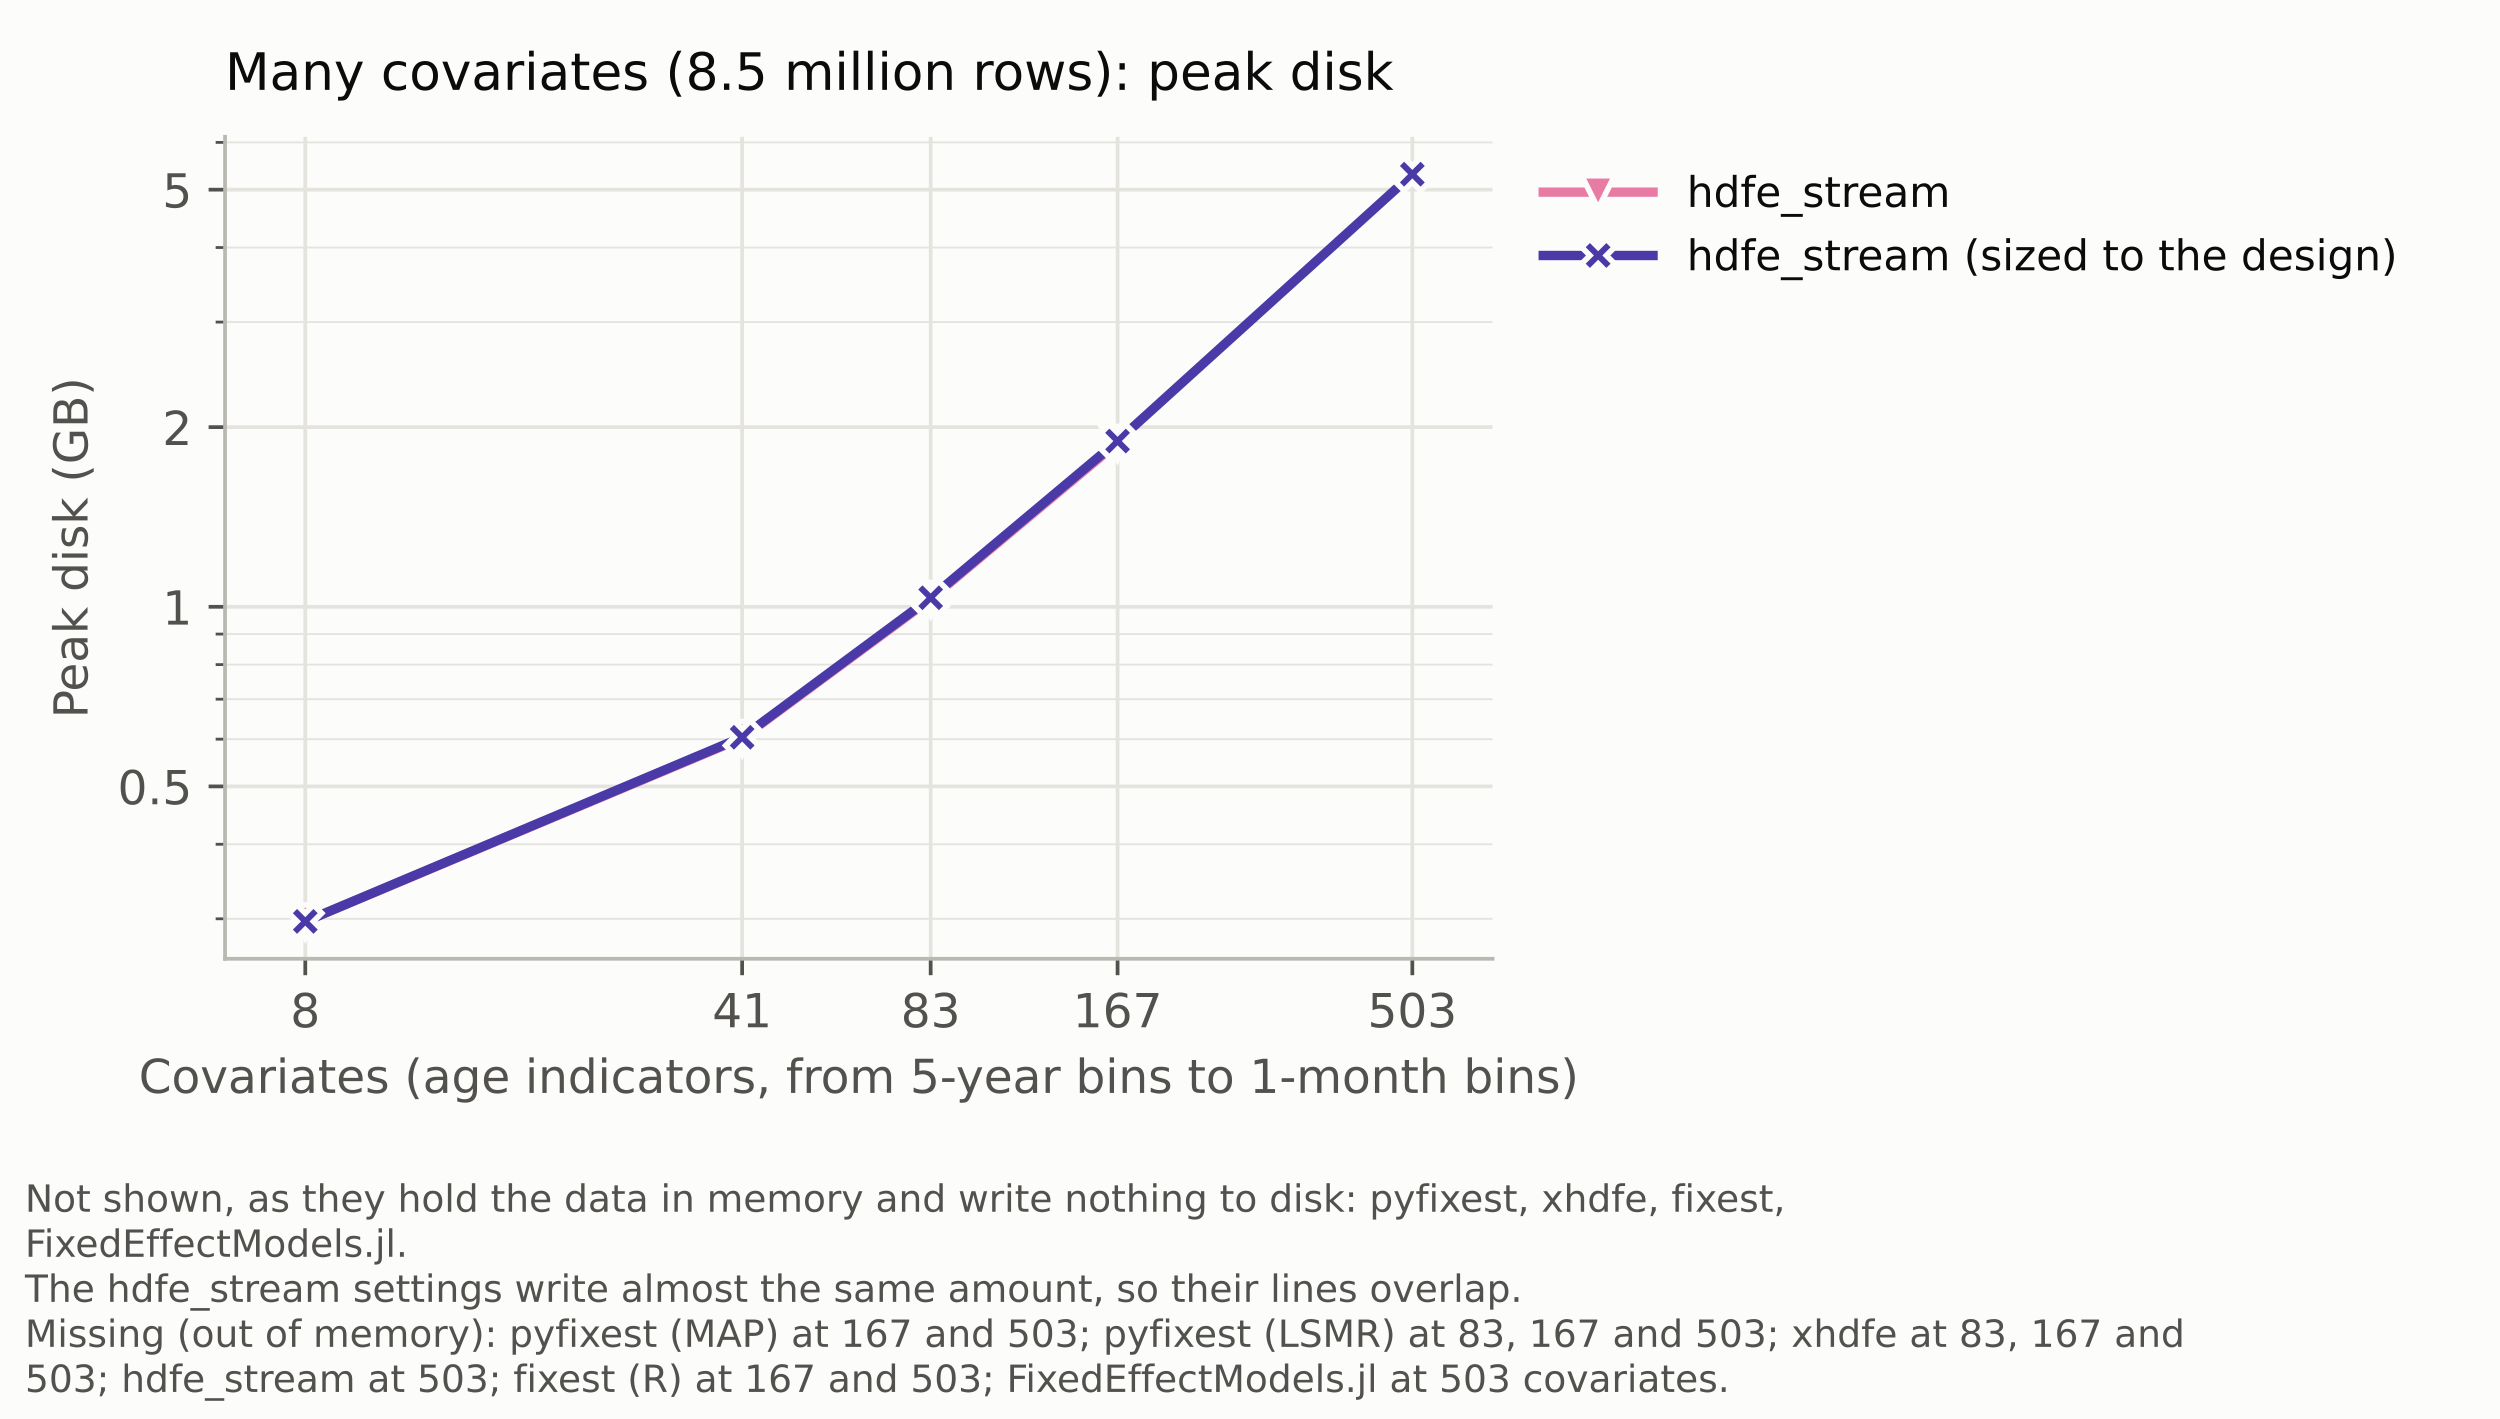
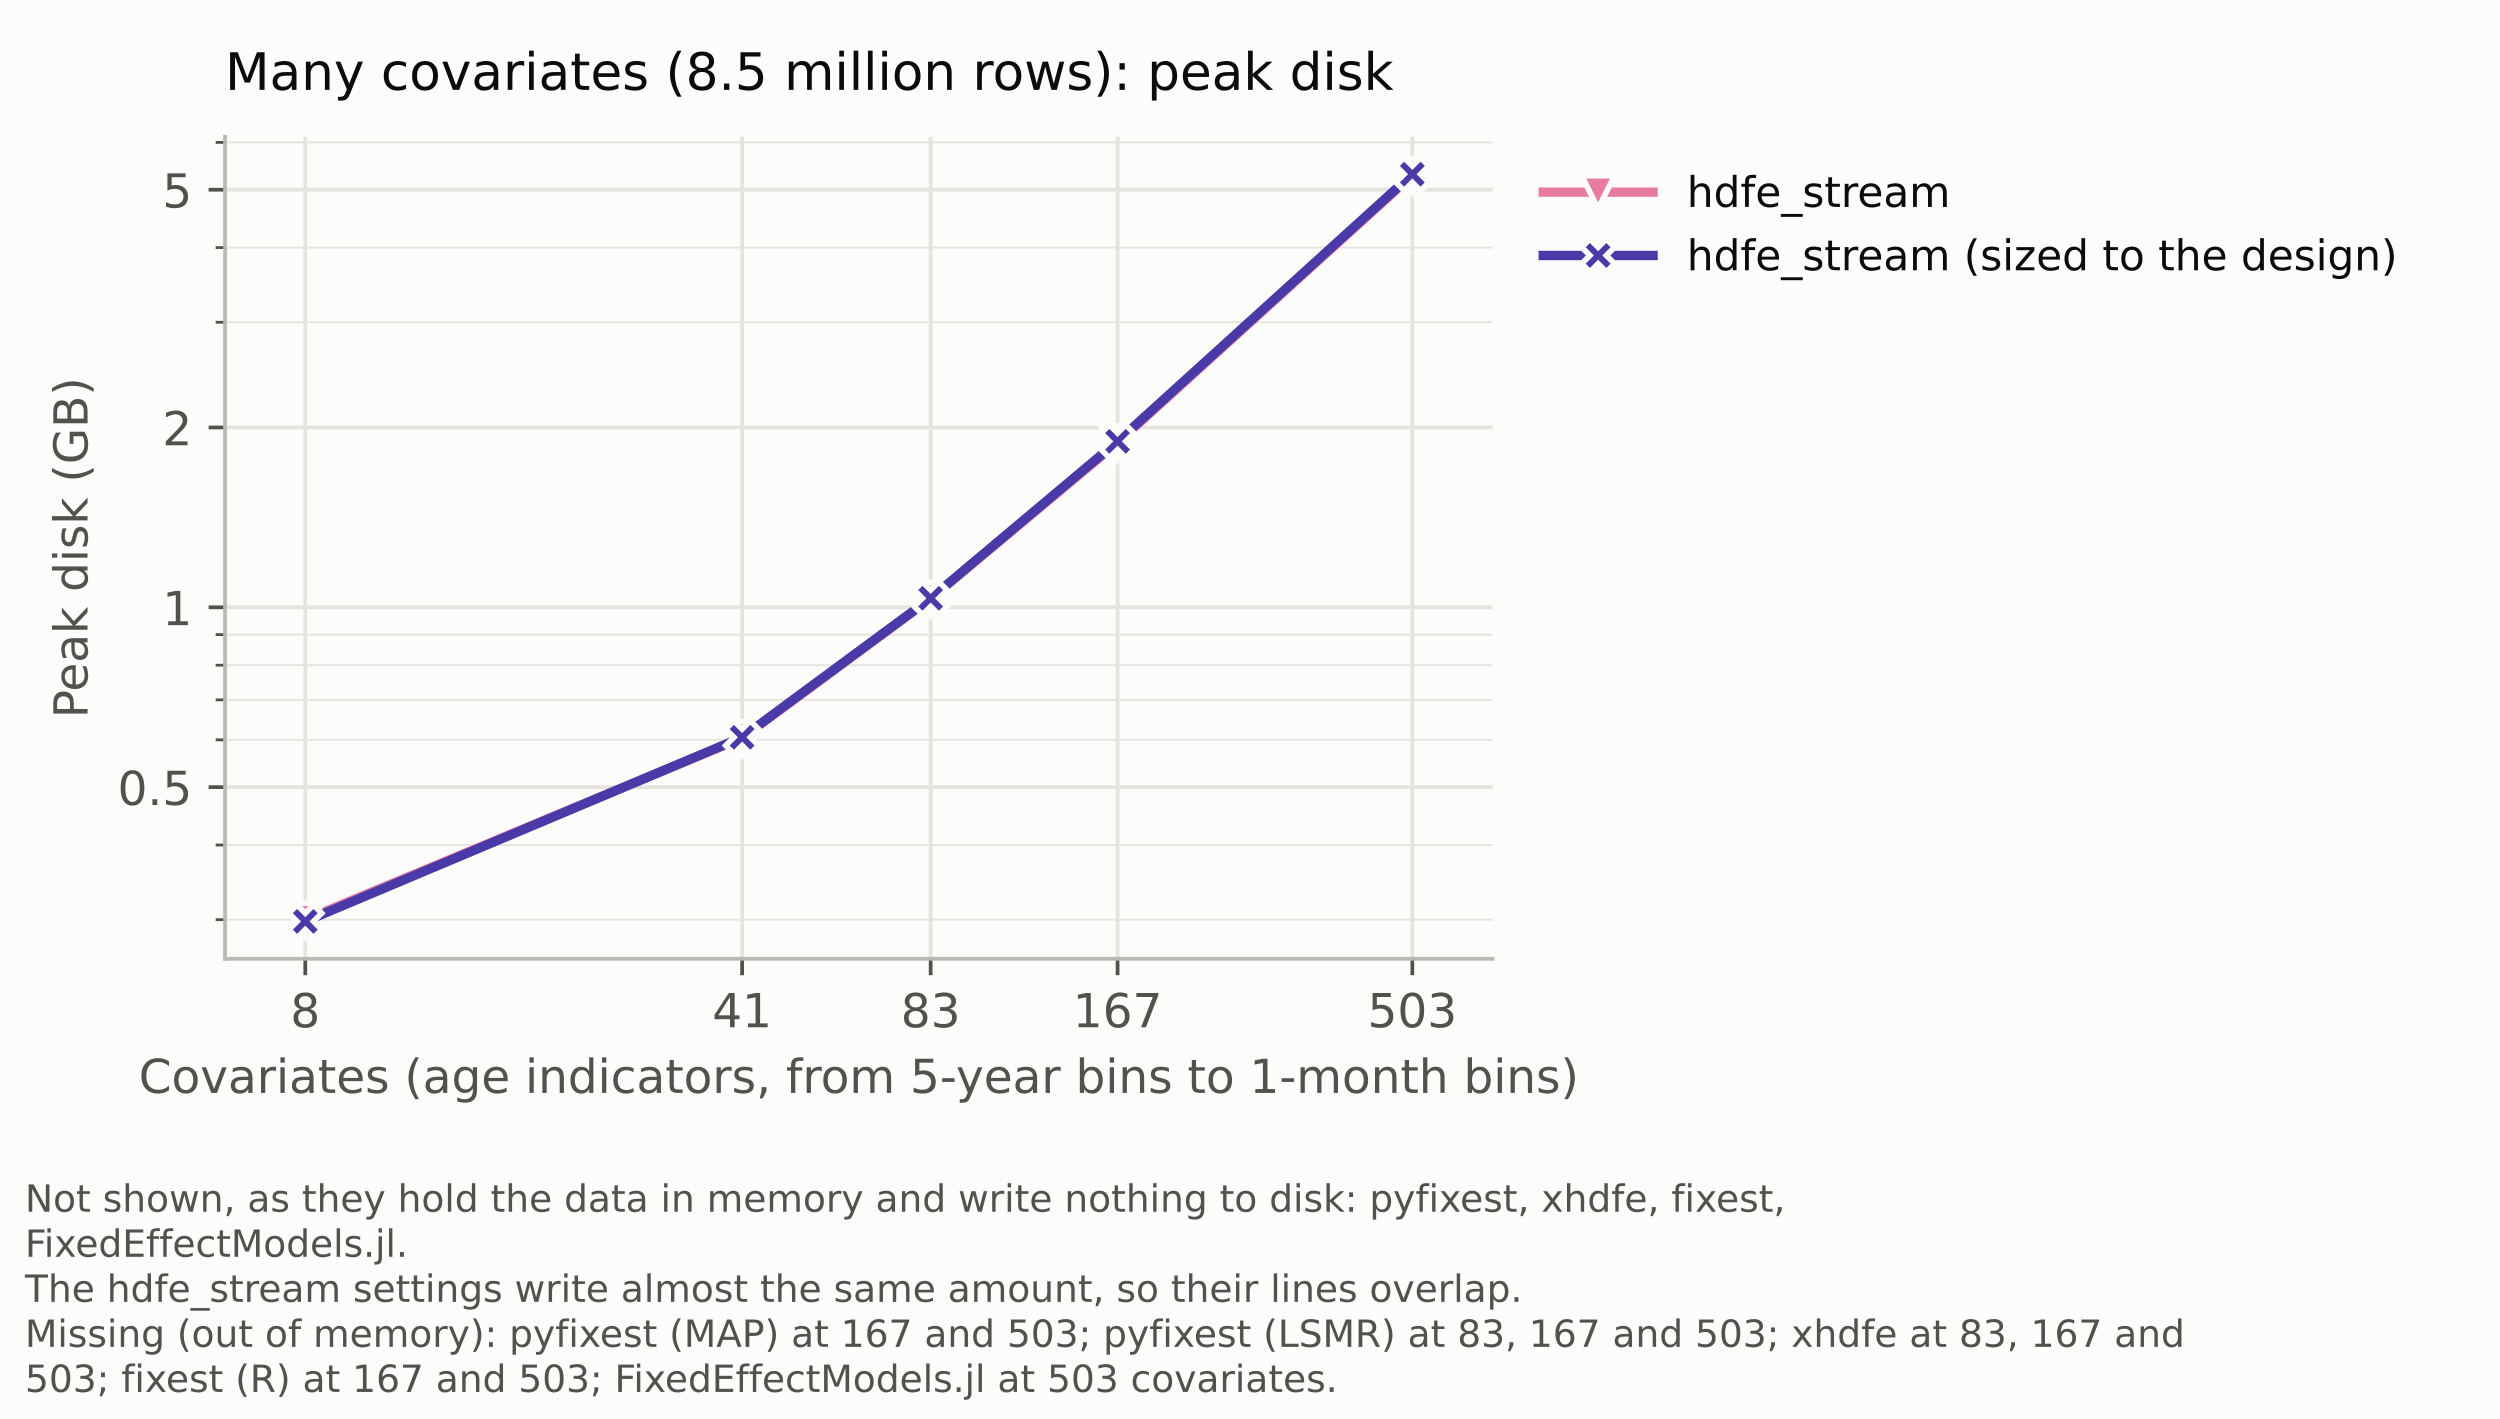
<svg xmlns="http://www.w3.org/2000/svg" xmlns:xlink="http://www.w3.org/1999/xlink" width="532.8pt" height="302.4pt" viewBox="0 0 532.8 302.4" version="1.1">
  <defs>
    <style type="text/css">*{stroke-linejoin: round; stroke-linecap: butt}</style>
  </defs>
  <g id="figure_1">
    <g id="patch_1">
      <path d="M 0 302.4  L 532.8 302.4  L 532.8 0  L 0 0  z " style="fill: #fcfcfb" />
    </g>
    <g id="axes_1">
      <g id="patch_2">
        <path d="M 47.962 204.334  L 318.093 204.334  L 318.093 29.157  L 47.962 29.157  z " style="fill: #fcfcfb" />
      </g>
      <g id="matplotlib.axis_1">
        <g id="xtick_1">
          <g id="line2d_1">
            <path d="M 65.06 204.334  L 65.06 29.157  " clip-path="url(#p4608668dfb)" style="fill: none; stroke: #e4e3de; stroke-width: 0.8; stroke-linecap: square" />
          </g>
          <g id="line2d_2">
            <defs>
              <path id="m8ed865f432" d="M 0 0  L 0 3.5  " style="stroke: #52514e; stroke-width: 0.8" />
            </defs>
            <g>
              <use xlink:href="#m8ed865f432" x="65.06" y="204.334" style="fill: #52514e; stroke: #52514e; stroke-width: 0.8" />
            </g>
          </g>
          <g id="text_1">
            <text style="font-size: 10px; font-family: 'DejaVu Sans', 'Bitstream Vera Sans', 'Computer Modern Sans Serif', 'Lucida Grande', 'Verdana', 'Geneva', 'Lucid', 'Arial', 'Helvetica', 'Avant Garde', sans-serif; text-anchor: middle; fill: #52514e" x="65.06" y="218.931" transform="rotate(-0 65.0603 218.9313)">8</text>
          </g>
        </g>
        <g id="xtick_2">
          <g id="line2d_3">
            <path d="M 158.162 204.334  L 158.162 29.157  " clip-path="url(#p4608668dfb)" style="fill: none; stroke: #e4e3de; stroke-width: 0.8; stroke-linecap: square" />
          </g>
          <g id="line2d_4">
            <g>
              <use xlink:href="#m8ed865f432" x="158.162" y="204.334" style="fill: #52514e; stroke: #52514e; stroke-width: 0.8" />
            </g>
          </g>
          <g id="text_2">
            <text style="font-size: 10px; font-family: 'DejaVu Sans', 'Bitstream Vera Sans', 'Computer Modern Sans Serif', 'Lucida Grande', 'Verdana', 'Geneva', 'Lucid', 'Arial', 'Helvetica', 'Avant Garde', sans-serif; text-anchor: middle; fill: #52514e" x="158.162" y="218.931" transform="rotate(-0 158.1622 218.9313)">41</text>
          </g>
        </g>
        <g id="xtick_3">
          <g id="line2d_5">
            <path d="M 198.344 204.334  L 198.344 29.157  " clip-path="url(#p4608668dfb)" style="fill: none; stroke: #e4e3de; stroke-width: 0.8; stroke-linecap: square" />
          </g>
          <g id="line2d_6">
            <g>
              <use xlink:href="#m8ed865f432" x="198.344" y="204.334" style="fill: #52514e; stroke: #52514e; stroke-width: 0.8" />
            </g>
          </g>
          <g id="text_3">
            <text style="font-size: 10px; font-family: 'DejaVu Sans', 'Bitstream Vera Sans', 'Computer Modern Sans Serif', 'Lucida Grande', 'Verdana', 'Geneva', 'Lucid', 'Arial', 'Helvetica', 'Avant Garde', sans-serif; text-anchor: middle; fill: #52514e" x="198.344" y="218.931" transform="rotate(-0 198.3437 218.9313)">83</text>
          </g>
        </g>
        <g id="xtick_4">
          <g id="line2d_7">
            <path d="M 238.177 204.334  L 238.177 29.157  " clip-path="url(#p4608668dfb)" style="fill: none; stroke: #e4e3de; stroke-width: 0.8; stroke-linecap: square" />
          </g>
          <g id="line2d_8">
            <g>
              <use xlink:href="#m8ed865f432" x="238.177" y="204.334" style="fill: #52514e; stroke: #52514e; stroke-width: 0.8" />
            </g>
          </g>
          <g id="text_4">
            <text style="font-size: 10px; font-family: 'DejaVu Sans', 'Bitstream Vera Sans', 'Computer Modern Sans Serif', 'Lucida Grande', 'Verdana', 'Geneva', 'Lucid', 'Arial', 'Helvetica', 'Avant Garde', sans-serif; text-anchor: middle; fill: #52514e" x="238.177" y="218.931" transform="rotate(-0 238.1768 218.9313)">167</text>
          </g>
        </g>
        <g id="xtick_5">
          <g id="line2d_9">
            <path d="M 300.995 204.334  L 300.995 29.157  " clip-path="url(#p4608668dfb)" style="fill: none; stroke: #e4e3de; stroke-width: 0.8; stroke-linecap: square" />
          </g>
          <g id="line2d_10">
            <g>
              <use xlink:href="#m8ed865f432" x="300.995" y="204.334" style="fill: #52514e; stroke: #52514e; stroke-width: 0.8" />
            </g>
          </g>
          <g id="text_5">
            <text style="font-size: 10px; font-family: 'DejaVu Sans', 'Bitstream Vera Sans', 'Computer Modern Sans Serif', 'Lucida Grande', 'Verdana', 'Geneva', 'Lucid', 'Arial', 'Helvetica', 'Avant Garde', sans-serif; text-anchor: middle; fill: #52514e" x="300.995" y="218.931" transform="rotate(-0 300.9953 218.9313)">503</text>
          </g>
        </g>
        <g id="text_6">
          <text style="font-size: 10px; font-family: 'DejaVu Sans', 'Bitstream Vera Sans', 'Computer Modern Sans Serif', 'Lucida Grande', 'Verdana', 'Geneva', 'Lucid', 'Arial', 'Helvetica', 'Avant Garde', sans-serif; text-anchor: middle; fill: #52514e" x="183.028" y="232.932" transform="rotate(-0 183.0278 232.9321)">Covariates (age indicators, from 5-year bins to 1-month bins)</text>
        </g>
      </g>
      <g id="matplotlib.axis_2">
        <g id="ytick_1">
          <g id="line2d_11">
-             <path d="M 47.962 167.602  L 318.093 167.602  " clip-path="url(#p4608668dfb)" style="fill: none; stroke: #e4e3de; stroke-width: 0.8; stroke-linecap: square" />
+             <path d="M 47.962 167.756  L 318.093 167.756  " clip-path="url(#p4608668dfb)" style="fill: none; stroke: #e4e3de; stroke-width: 0.8; stroke-linecap: square" />
          </g>
          <g id="line2d_12">
            <defs>
              <path id="mcf4f93b4a9" d="M 0 0  L -3.5 0  " style="stroke: #52514e; stroke-width: 0.8" />
            </defs>
            <g>
-               <use xlink:href="#mcf4f93b4a9" x="47.962" y="167.602" style="fill: #52514e; stroke: #52514e; stroke-width: 0.8" />
+               <use xlink:href="#mcf4f93b4a9" x="47.962" y="167.756" style="fill: #52514e; stroke: #52514e; stroke-width: 0.8" />
            </g>
          </g>
          <g id="text_7">
-             <text style="font-size: 10px; font-family: 'DejaVu Sans', 'Bitstream Vera Sans', 'Computer Modern Sans Serif', 'Lucida Grande', 'Verdana', 'Geneva', 'Lucid', 'Arial', 'Helvetica', 'Avant Garde', sans-serif; text-anchor: end; fill: #52514e" x="40.962" y="171.401" transform="rotate(-0 40.96234 171.4005)">0.5</text>
+             <text style="font-size: 10px; font-family: 'DejaVu Sans', 'Bitstream Vera Sans', 'Computer Modern Sans Serif', 'Lucida Grande', 'Verdana', 'Geneva', 'Lucid', 'Arial', 'Helvetica', 'Avant Garde', sans-serif; text-anchor: end; fill: #52514e" x="40.962" y="171.554" transform="rotate(-0 40.96234 171.5543)">0.5</text>
          </g>
        </g>
        <g id="ytick_2">
          <g id="line2d_13">
-             <path d="M 47.962 129.317  L 318.093 129.317  " clip-path="url(#p4608668dfb)" style="fill: none; stroke: #e4e3de; stroke-width: 0.8; stroke-linecap: square" />
+             <path d="M 47.962 129.428  L 318.093 129.428  " clip-path="url(#p4608668dfb)" style="fill: none; stroke: #e4e3de; stroke-width: 0.8; stroke-linecap: square" />
          </g>
          <g id="line2d_14">
            <g>
-               <use xlink:href="#mcf4f93b4a9" x="47.962" y="129.317" style="fill: #52514e; stroke: #52514e; stroke-width: 0.8" />
+               <use xlink:href="#mcf4f93b4a9" x="47.962" y="129.428" style="fill: #52514e; stroke: #52514e; stroke-width: 0.8" />
            </g>
          </g>
          <g id="text_8">
-             <text style="font-size: 10px; font-family: 'DejaVu Sans', 'Bitstream Vera Sans', 'Computer Modern Sans Serif', 'Lucida Grande', 'Verdana', 'Geneva', 'Lucid', 'Arial', 'Helvetica', 'Avant Garde', sans-serif; text-anchor: end; fill: #52514e" x="40.962" y="133.116" transform="rotate(-0 40.96234 133.1161)">1</text>
+             <text style="font-size: 10px; font-family: 'DejaVu Sans', 'Bitstream Vera Sans', 'Computer Modern Sans Serif', 'Lucida Grande', 'Verdana', 'Geneva', 'Lucid', 'Arial', 'Helvetica', 'Avant Garde', sans-serif; text-anchor: end; fill: #52514e" x="40.962" y="133.227" transform="rotate(-0 40.96234 133.2273)">1</text>
          </g>
        </g>
        <g id="ytick_3">
          <g id="line2d_15">
-             <path d="M 47.962 91.033  L 318.093 91.033  " clip-path="url(#p4608668dfb)" style="fill: none; stroke: #e4e3de; stroke-width: 0.8; stroke-linecap: square" />
+             <path d="M 47.962 91.101  L 318.093 91.101  " clip-path="url(#p4608668dfb)" style="fill: none; stroke: #e4e3de; stroke-width: 0.8; stroke-linecap: square" />
          </g>
          <g id="line2d_16">
            <g>
-               <use xlink:href="#mcf4f93b4a9" x="47.962" y="91.033" style="fill: #52514e; stroke: #52514e; stroke-width: 0.8" />
+               <use xlink:href="#mcf4f93b4a9" x="47.962" y="91.101" style="fill: #52514e; stroke: #52514e; stroke-width: 0.8" />
            </g>
          </g>
          <g id="text_9">
-             <text style="font-size: 10px; font-family: 'DejaVu Sans', 'Bitstream Vera Sans', 'Computer Modern Sans Serif', 'Lucida Grande', 'Verdana', 'Geneva', 'Lucid', 'Arial', 'Helvetica', 'Avant Garde', sans-serif; text-anchor: end; fill: #52514e" x="40.962" y="94.832" transform="rotate(-0 40.96234 94.83176)">2</text>
+             <text style="font-size: 10px; font-family: 'DejaVu Sans', 'Bitstream Vera Sans', 'Computer Modern Sans Serif', 'Lucida Grande', 'Verdana', 'Geneva', 'Lucid', 'Arial', 'Helvetica', 'Avant Garde', sans-serif; text-anchor: end; fill: #52514e" x="40.962" y="94.9" transform="rotate(-0 40.96234 94.90019)">2</text>
          </g>
        </g>
        <g id="ytick_4">
          <g id="line2d_17">
-             <path d="M 47.962 40.424  L 318.093 40.424  " clip-path="url(#p4608668dfb)" style="fill: none; stroke: #e4e3de; stroke-width: 0.8; stroke-linecap: square" />
+             <path d="M 47.962 40.436  L 318.093 40.436  " clip-path="url(#p4608668dfb)" style="fill: none; stroke: #e4e3de; stroke-width: 0.8; stroke-linecap: square" />
          </g>
          <g id="line2d_18">
            <g>
-               <use xlink:href="#mcf4f93b4a9" x="47.962" y="40.424" style="fill: #52514e; stroke: #52514e; stroke-width: 0.8" />
+               <use xlink:href="#mcf4f93b4a9" x="47.962" y="40.436" style="fill: #52514e; stroke: #52514e; stroke-width: 0.8" />
            </g>
          </g>
          <g id="text_10">
-             <text style="font-size: 10px; font-family: 'DejaVu Sans', 'Bitstream Vera Sans', 'Computer Modern Sans Serif', 'Lucida Grande', 'Verdana', 'Geneva', 'Lucid', 'Arial', 'Helvetica', 'Avant Garde', sans-serif; text-anchor: end; fill: #52514e" x="40.962" y="44.223" transform="rotate(-0 40.96234 44.22254)">5</text>
+             <text style="font-size: 10px; font-family: 'DejaVu Sans', 'Bitstream Vera Sans', 'Computer Modern Sans Serif', 'Lucida Grande', 'Verdana', 'Geneva', 'Lucid', 'Arial', 'Helvetica', 'Avant Garde', sans-serif; text-anchor: end; fill: #52514e" x="40.962" y="44.235" transform="rotate(-0 40.96234 44.23456)">5</text>
          </g>
        </g>
        <g id="ytick_5">
          <g id="line2d_19">
-             <path d="M 47.962 195.816  L 318.093 195.816  " clip-path="url(#p4608668dfb)" style="fill: none; stroke: #e4e3de; stroke-width: 0.4; stroke-linecap: square" />
+             <path d="M 47.962 196.001  L 318.093 196.001  " clip-path="url(#p4608668dfb)" style="fill: none; stroke: #e4e3de; stroke-width: 0.4; stroke-linecap: square" />
          </g>
          <g id="line2d_20">
            <defs>
              <path id="mec2caca15e" d="M 0 0  L -2 0  " style="stroke: #52514e; stroke-width: 0.6" />
            </defs>
            <g>
-               <use xlink:href="#mec2caca15e" x="47.962" y="195.816" style="fill: #52514e; stroke: #52514e; stroke-width: 0.6" />
+               <use xlink:href="#mec2caca15e" x="47.962" y="196.001" style="fill: #52514e; stroke: #52514e; stroke-width: 0.6" />
            </g>
          </g>
        </g>
        <g id="ytick_6">
          <g id="line2d_21">
-             <path d="M 47.962 179.927  L 318.093 179.927  " clip-path="url(#p4608668dfb)" style="fill: none; stroke: #e4e3de; stroke-width: 0.4; stroke-linecap: square" />
+             <path d="M 47.962 180.094  L 318.093 180.094  " clip-path="url(#p4608668dfb)" style="fill: none; stroke: #e4e3de; stroke-width: 0.4; stroke-linecap: square" />
          </g>
          <g id="line2d_22">
            <g>
-               <use xlink:href="#mec2caca15e" x="47.962" y="179.927" style="fill: #52514e; stroke: #52514e; stroke-width: 0.6" />
+               <use xlink:href="#mec2caca15e" x="47.962" y="180.094" style="fill: #52514e; stroke: #52514e; stroke-width: 0.6" />
            </g>
          </g>
        </g>
        <g id="ytick_7">
          <g id="line2d_23">
-             <path d="M 47.962 157.532  L 318.093 157.532  " clip-path="url(#p4608668dfb)" style="fill: none; stroke: #e4e3de; stroke-width: 0.4; stroke-linecap: square" />
+             <path d="M 47.962 157.674  L 318.093 157.674  " clip-path="url(#p4608668dfb)" style="fill: none; stroke: #e4e3de; stroke-width: 0.4; stroke-linecap: square" />
          </g>
          <g id="line2d_24">
            <g>
-               <use xlink:href="#mec2caca15e" x="47.962" y="157.532" style="fill: #52514e; stroke: #52514e; stroke-width: 0.6" />
+               <use xlink:href="#mec2caca15e" x="47.962" y="157.674" style="fill: #52514e; stroke: #52514e; stroke-width: 0.6" />
            </g>
          </g>
        </g>
        <g id="ytick_8">
          <g id="line2d_25">
-             <path d="M 47.962 149.017  L 318.093 149.017  " clip-path="url(#p4608668dfb)" style="fill: none; stroke: #e4e3de; stroke-width: 0.4; stroke-linecap: square" />
+             <path d="M 47.962 149.151  L 318.093 149.151  " clip-path="url(#p4608668dfb)" style="fill: none; stroke: #e4e3de; stroke-width: 0.4; stroke-linecap: square" />
          </g>
          <g id="line2d_26">
            <g>
-               <use xlink:href="#mec2caca15e" x="47.962" y="149.017" style="fill: #52514e; stroke: #52514e; stroke-width: 0.6" />
+               <use xlink:href="#mec2caca15e" x="47.962" y="149.151" style="fill: #52514e; stroke: #52514e; stroke-width: 0.6" />
            </g>
          </g>
        </g>
        <g id="ytick_9">
          <g id="line2d_27">
-             <path d="M 47.962 141.642  L 318.093 141.642  " clip-path="url(#p4608668dfb)" style="fill: none; stroke: #e4e3de; stroke-width: 0.4; stroke-linecap: square" />
+             <path d="M 47.962 141.767  L 318.093 141.767  " clip-path="url(#p4608668dfb)" style="fill: none; stroke: #e4e3de; stroke-width: 0.4; stroke-linecap: square" />
          </g>
          <g id="line2d_28">
            <g>
-               <use xlink:href="#mec2caca15e" x="47.962" y="141.642" style="fill: #52514e; stroke: #52514e; stroke-width: 0.6" />
+               <use xlink:href="#mec2caca15e" x="47.962" y="141.767" style="fill: #52514e; stroke: #52514e; stroke-width: 0.6" />
            </g>
          </g>
        </g>
        <g id="ytick_10">
          <g id="line2d_29">
-             <path d="M 47.962 135.137  L 318.093 135.137  " clip-path="url(#p4608668dfb)" style="fill: none; stroke: #e4e3de; stroke-width: 0.4; stroke-linecap: square" />
+             <path d="M 47.962 135.254  L 318.093 135.254  " clip-path="url(#p4608668dfb)" style="fill: none; stroke: #e4e3de; stroke-width: 0.4; stroke-linecap: square" />
          </g>
          <g id="line2d_30">
            <g>
-               <use xlink:href="#mec2caca15e" x="47.962" y="135.137" style="fill: #52514e; stroke: #52514e; stroke-width: 0.6" />
+               <use xlink:href="#mec2caca15e" x="47.962" y="135.254" style="fill: #52514e; stroke: #52514e; stroke-width: 0.6" />
            </g>
          </g>
        </g>
        <g id="ytick_11">
          <g id="line2d_31">
-             <path d="M 47.962 68.638  L 318.093 68.638  " clip-path="url(#p4608668dfb)" style="fill: none; stroke: #e4e3de; stroke-width: 0.4; stroke-linecap: square" />
+             <path d="M 47.962 68.681  L 318.093 68.681  " clip-path="url(#p4608668dfb)" style="fill: none; stroke: #e4e3de; stroke-width: 0.4; stroke-linecap: square" />
          </g>
          <g id="line2d_32">
            <g>
-               <use xlink:href="#mec2caca15e" x="47.962" y="68.638" style="fill: #52514e; stroke: #52514e; stroke-width: 0.6" />
+               <use xlink:href="#mec2caca15e" x="47.962" y="68.681" style="fill: #52514e; stroke: #52514e; stroke-width: 0.6" />
            </g>
          </g>
        </g>
        <g id="ytick_12">
          <g id="line2d_33">
-             <path d="M 47.962 52.749  L 318.093 52.749  " clip-path="url(#p4608668dfb)" style="fill: none; stroke: #e4e3de; stroke-width: 0.4; stroke-linecap: square" />
+             <path d="M 47.962 52.774  L 318.093 52.774  " clip-path="url(#p4608668dfb)" style="fill: none; stroke: #e4e3de; stroke-width: 0.4; stroke-linecap: square" />
          </g>
          <g id="line2d_34">
            <g>
-               <use xlink:href="#mec2caca15e" x="47.962" y="52.749" style="fill: #52514e; stroke: #52514e; stroke-width: 0.6" />
+               <use xlink:href="#mec2caca15e" x="47.962" y="52.774" style="fill: #52514e; stroke: #52514e; stroke-width: 0.6" />
            </g>
          </g>
        </g>
        <g id="ytick_13">
          <g id="line2d_35">
            <path d="M 47.962 30.354  L 318.093 30.354  " clip-path="url(#p4608668dfb)" style="fill: none; stroke: #e4e3de; stroke-width: 0.4; stroke-linecap: square" />
          </g>
          <g id="line2d_36">
            <g>
              <use xlink:href="#mec2caca15e" x="47.962" y="30.354" style="fill: #52514e; stroke: #52514e; stroke-width: 0.6" />
            </g>
          </g>
        </g>
        <g id="text_11">
          <text style="font-size: 10px; font-family: 'DejaVu Sans', 'Bitstream Vera Sans', 'Computer Modern Sans Serif', 'Lucida Grande', 'Verdana', 'Geneva', 'Lucid', 'Arial', 'Helvetica', 'Avant Garde', sans-serif; text-anchor: middle; fill: #52514e" x="18.657" y="116.746" transform="rotate(-90 18.65687 116.7455)">Peak disk (GB)</text>
        </g>
      </g>
      <g id="patch_3">
        <path d="M 47.962 204.334  L 47.962 29.157  " style="fill: none; stroke: #b9b8b1; stroke-width: 0.8; stroke-linejoin: miter; stroke-linecap: square" />
      </g>
      <g id="patch_4">
        <path d="M 47.962 204.334  L 318.093 204.334  " style="fill: none; stroke: #b9b8b1; stroke-width: 0.8; stroke-linejoin: miter; stroke-linecap: square" />
      </g>
      <g id="line2d_37">
-         <path d="M 65.06 196.371  L 158.162 157.284  L 198.344 127.642  L 238.177 94.357  " clip-path="url(#p4608668dfb)" style="fill: none; stroke: #e87ba4; stroke-width: 2; stroke-linecap: square" />
+         <path d="M 65.06 196.001  L 158.162 157.27  L 198.344 127.585  L 238.177 94.317  L 300.995 37.355  " clip-path="url(#p4608668dfb)" style="fill: none; stroke: #e87ba4; stroke-width: 2; stroke-linecap: square" />
        <defs>
          <path id="m9a6e6bebf3" d="M -0 3.5  L 3.5 -3.5  L -3.5 -3.5  z " style="stroke: #fcfcfb; stroke-width: 1.2; stroke-linejoin: miter" />
        </defs>
        <g clip-path="url(#p4608668dfb)">
-           <use xlink:href="#m9a6e6bebf3" x="65.06" y="196.371" style="fill: #e87ba4; stroke: #fcfcfb; stroke-width: 1.2; stroke-linejoin: miter" />
-           <use xlink:href="#m9a6e6bebf3" x="158.162" y="157.284" style="fill: #e87ba4; stroke: #fcfcfb; stroke-width: 1.2; stroke-linejoin: miter" />
-           <use xlink:href="#m9a6e6bebf3" x="198.344" y="127.642" style="fill: #e87ba4; stroke: #fcfcfb; stroke-width: 1.2; stroke-linejoin: miter" />
-           <use xlink:href="#m9a6e6bebf3" x="238.177" y="94.357" style="fill: #e87ba4; stroke: #fcfcfb; stroke-width: 1.2; stroke-linejoin: miter" />
+           <use xlink:href="#m9a6e6bebf3" x="65.06" y="196.001" style="fill: #e87ba4; stroke: #fcfcfb; stroke-width: 1.2; stroke-linejoin: miter" />
+           <use xlink:href="#m9a6e6bebf3" x="158.162" y="157.27" style="fill: #e87ba4; stroke: #fcfcfb; stroke-width: 1.2; stroke-linejoin: miter" />
+           <use xlink:href="#m9a6e6bebf3" x="198.344" y="127.585" style="fill: #e87ba4; stroke: #fcfcfb; stroke-width: 1.2; stroke-linejoin: miter" />
+           <use xlink:href="#m9a6e6bebf3" x="238.177" y="94.317" style="fill: #e87ba4; stroke: #fcfcfb; stroke-width: 1.2; stroke-linejoin: miter" />
+           <use xlink:href="#m9a6e6bebf3" x="300.995" y="37.355" style="fill: #e87ba4; stroke: #fcfcfb; stroke-width: 1.2; stroke-linejoin: miter" />
        </g>
      </g>
      <g id="line2d_38">
-         <path d="M 65.06 196.371  L 158.162 157.128  L 198.344 127.391  L 238.177 94  L 300.995 37.12  " clip-path="url(#p4608668dfb)" style="fill: none; stroke: #4a3aa7; stroke-width: 2; stroke-linecap: square" />
+         <path d="M 65.06 196.371  L 158.162 157.133  L 198.344 127.5  L 238.177 94.057  L 300.995 37.12  " clip-path="url(#p4608668dfb)" style="fill: none; stroke: #4a3aa7; stroke-width: 2; stroke-linecap: square" />
        <defs>
          <path id="m1806be16ce" d="M -1.75 3.5  L 0 1.75  L 1.75 3.5  L 3.5 1.75  L 1.75 0  L 3.5 -1.75  L 1.75 -3.5  L 0 -1.75  L -1.75 -3.5  L -3.5 -1.75  L -1.75 0  L -3.5 1.75  z " style="stroke: #fcfcfb; stroke-width: 1.2; stroke-linejoin: miter" />
        </defs>
        <g clip-path="url(#p4608668dfb)">
          <use xlink:href="#m1806be16ce" x="65.06" y="196.371" style="fill: #4a3aa7; stroke: #fcfcfb; stroke-width: 1.2; stroke-linejoin: miter" />
-           <use xlink:href="#m1806be16ce" x="158.162" y="157.128" style="fill: #4a3aa7; stroke: #fcfcfb; stroke-width: 1.2; stroke-linejoin: miter" />
-           <use xlink:href="#m1806be16ce" x="198.344" y="127.391" style="fill: #4a3aa7; stroke: #fcfcfb; stroke-width: 1.2; stroke-linejoin: miter" />
-           <use xlink:href="#m1806be16ce" x="238.177" y="94" style="fill: #4a3aa7; stroke: #fcfcfb; stroke-width: 1.2; stroke-linejoin: miter" />
+           <use xlink:href="#m1806be16ce" x="158.162" y="157.133" style="fill: #4a3aa7; stroke: #fcfcfb; stroke-width: 1.2; stroke-linejoin: miter" />
+           <use xlink:href="#m1806be16ce" x="198.344" y="127.5" style="fill: #4a3aa7; stroke: #fcfcfb; stroke-width: 1.2; stroke-linejoin: miter" />
+           <use xlink:href="#m1806be16ce" x="238.177" y="94.057" style="fill: #4a3aa7; stroke: #fcfcfb; stroke-width: 1.2; stroke-linejoin: miter" />
          <use xlink:href="#m1806be16ce" x="300.995" y="37.12" style="fill: #4a3aa7; stroke: #fcfcfb; stroke-width: 1.2; stroke-linejoin: miter" />
        </g>
      </g>
      <g id="text_12">
        <text style="font-size: 11px; font-family: 'DejaVu Sans', 'Bitstream Vera Sans', 'Computer Modern Sans Serif', 'Lucida Grande', 'Verdana', 'Geneva', 'Lucid', 'Arial', 'Helvetica', 'Avant Garde', sans-serif; text-anchor: start; fill: #0b0b0b" x="47.962" y="19.157" transform="rotate(-0 47.96234 19.15742)">Many covariates (8.5 million rows): peak disk</text>
      </g>
      <g id="legend_1">
        <g id="line2d_39">
          <path d="M 328.895 40.946  L 340.595 40.946  L 352.295 40.946  " style="fill: none; stroke: #e87ba4; stroke-width: 2; stroke-linecap: square" />
          <g>
            <use xlink:href="#m9a6e6bebf3" x="340.595" y="40.946" style="fill: #e87ba4; stroke: #fcfcfb; stroke-width: 1.2; stroke-linejoin: miter" />
          </g>
        </g>
        <g id="text_13">
          <text style="font-size: 9px; font-family: 'DejaVu Sans', 'Bitstream Vera Sans', 'Computer Modern Sans Serif', 'Lucida Grande', 'Verdana', 'Geneva', 'Lucid', 'Arial', 'Helvetica', 'Avant Garde', sans-serif; text-anchor: start; fill: #0b0b0b" x="359.495" y="44.096" transform="rotate(-0 359.4946 44.09602)">hdfe_stream</text>
        </g>
        <g id="line2d_40">
          <path d="M 328.895 54.447  L 340.595 54.447  L 352.295 54.447  " style="fill: none; stroke: #4a3aa7; stroke-width: 2; stroke-linecap: square" />
          <g>
            <use xlink:href="#m1806be16ce" x="340.595" y="54.447" style="fill: #4a3aa7; stroke: #fcfcfb; stroke-width: 1.2; stroke-linejoin: miter" />
          </g>
        </g>
        <g id="text_14">
          <text style="font-size: 9px; font-family: 'DejaVu Sans', 'Bitstream Vera Sans', 'Computer Modern Sans Serif', 'Lucida Grande', 'Verdana', 'Geneva', 'Lucid', 'Arial', 'Helvetica', 'Avant Garde', sans-serif; text-anchor: start; fill: #0b0b0b" x="359.495" y="57.597" transform="rotate(-0 359.4946 57.59672)">hdfe_stream (sized to the design)</text>
        </g>
      </g>
    </g>
    <g id="text_15">
      <text style="font-size: 8px; font-family: 'DejaVu Sans', 'Bitstream Vera Sans', 'Computer Modern Sans Serif', 'Lucida Grande', 'Verdana', 'Geneva', 'Lucid', 'Arial', 'Helvetica', 'Avant Garde', sans-serif; fill: #52514e" transform="translate(5.328 258.2446)">Not shown, as they hold the data in memory and write nothing to disk: pyfixest, xhdfe, fixest,</text>
      <text style="font-size: 8px; font-family: 'DejaVu Sans', 'Bitstream Vera Sans', 'Computer Modern Sans Serif', 'Lucida Grande', 'Verdana', 'Geneva', 'Lucid', 'Arial', 'Helvetica', 'Avant Garde', sans-serif; fill: #52514e" transform="translate(5.328 267.8468)">FixedEffectModels.jl.</text>
      <text style="font-size: 8px; font-family: 'DejaVu Sans', 'Bitstream Vera Sans', 'Computer Modern Sans Serif', 'Lucida Grande', 'Verdana', 'Geneva', 'Lucid', 'Arial', 'Helvetica', 'Avant Garde', sans-serif; fill: #52514e" transform="translate(5.328 277.449)">The hdfe_stream settings write almost the same amount, so their lines overlap.</text>
      <text style="font-size: 8px; font-family: 'DejaVu Sans', 'Bitstream Vera Sans', 'Computer Modern Sans Serif', 'Lucida Grande', 'Verdana', 'Geneva', 'Lucid', 'Arial', 'Helvetica', 'Avant Garde', sans-serif; fill: #52514e" transform="translate(5.328 287.0512)">Missing (out of memory): pyfixest (MAP) at 167 and 503; pyfixest (LSMR) at 83, 167 and 503; xhdfe at 83, 167 and</text>
-       <text style="font-size: 8px; font-family: 'DejaVu Sans', 'Bitstream Vera Sans', 'Computer Modern Sans Serif', 'Lucida Grande', 'Verdana', 'Geneva', 'Lucid', 'Arial', 'Helvetica', 'Avant Garde', sans-serif; fill: #52514e" transform="translate(5.328 296.6533)">503; hdfe_stream at 503; fixest (R) at 167 and 503; FixedEffectModels.jl at 503 covariates.</text>
+       <text style="font-size: 8px; font-family: 'DejaVu Sans', 'Bitstream Vera Sans', 'Computer Modern Sans Serif', 'Lucida Grande', 'Verdana', 'Geneva', 'Lucid', 'Arial', 'Helvetica', 'Avant Garde', sans-serif; fill: #52514e" transform="translate(5.328 296.6533)">503; fixest (R) at 167 and 503; FixedEffectModels.jl at 503 covariates.</text>
    </g>
  </g>
  <defs>
    <clipPath id="p4608668dfb">
      <rect x="47.962" y="29.157" width="270.131" height="175.176" />
    </clipPath>
  </defs>
</svg>
